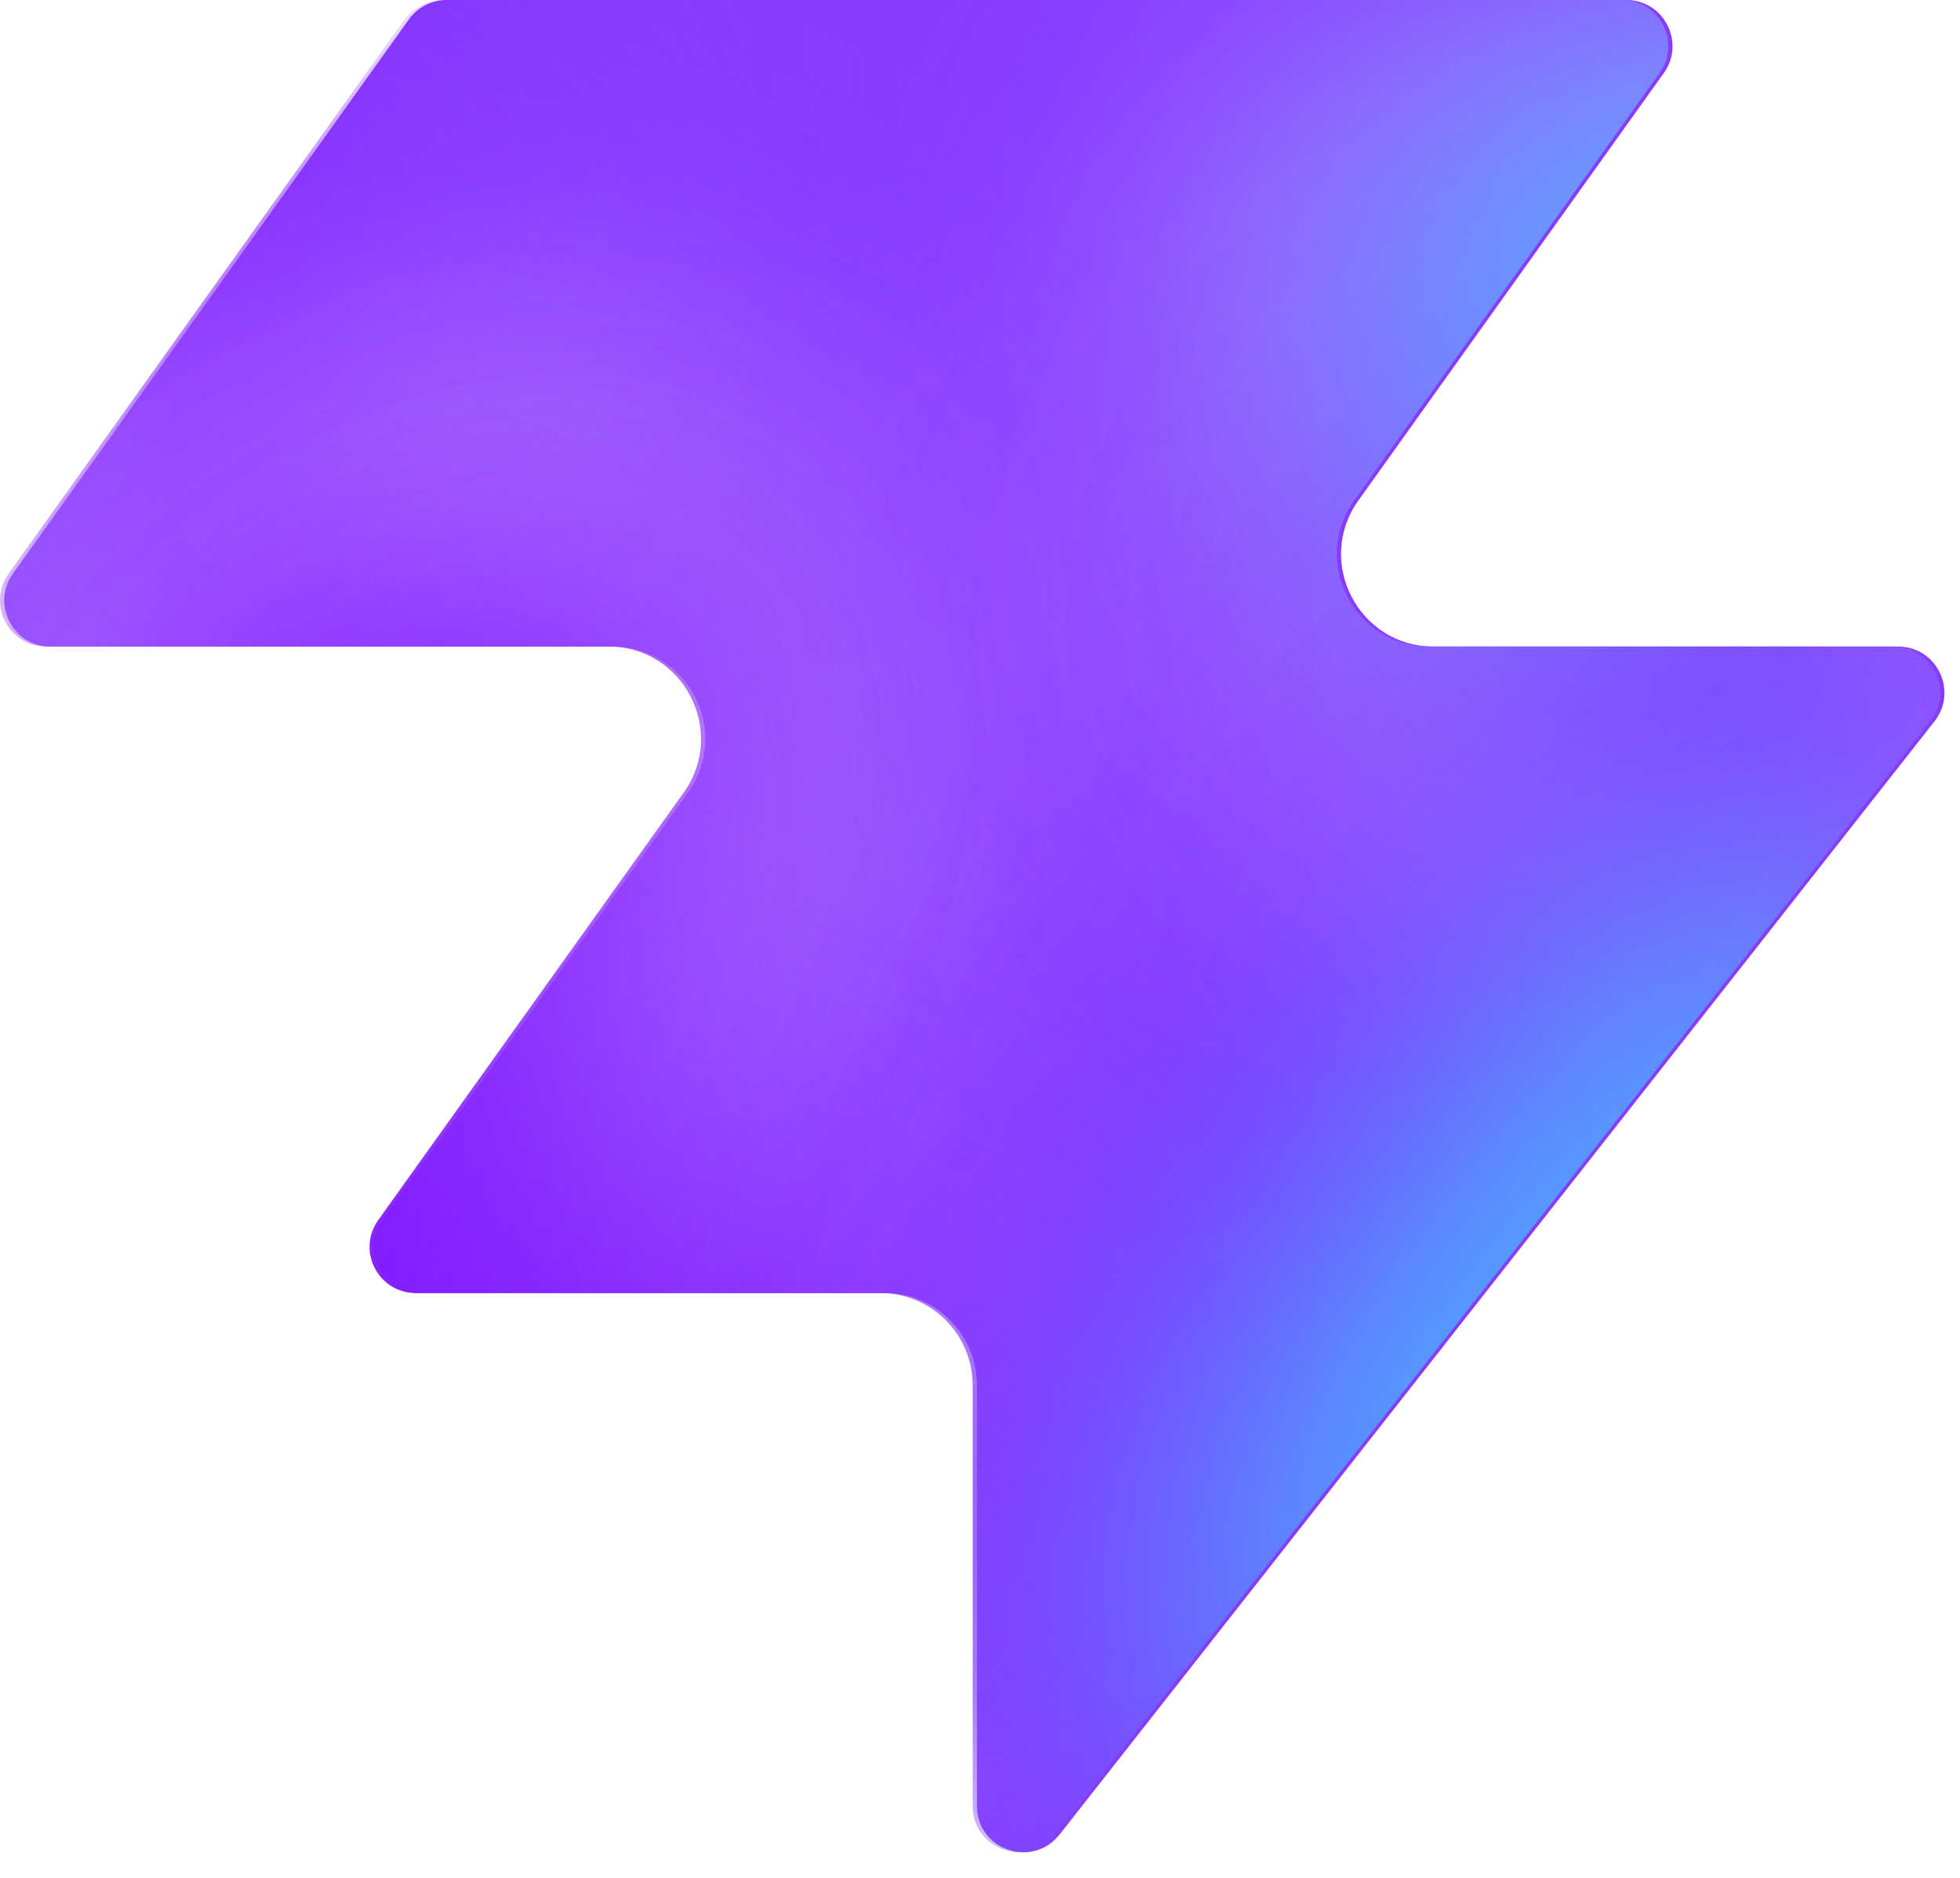
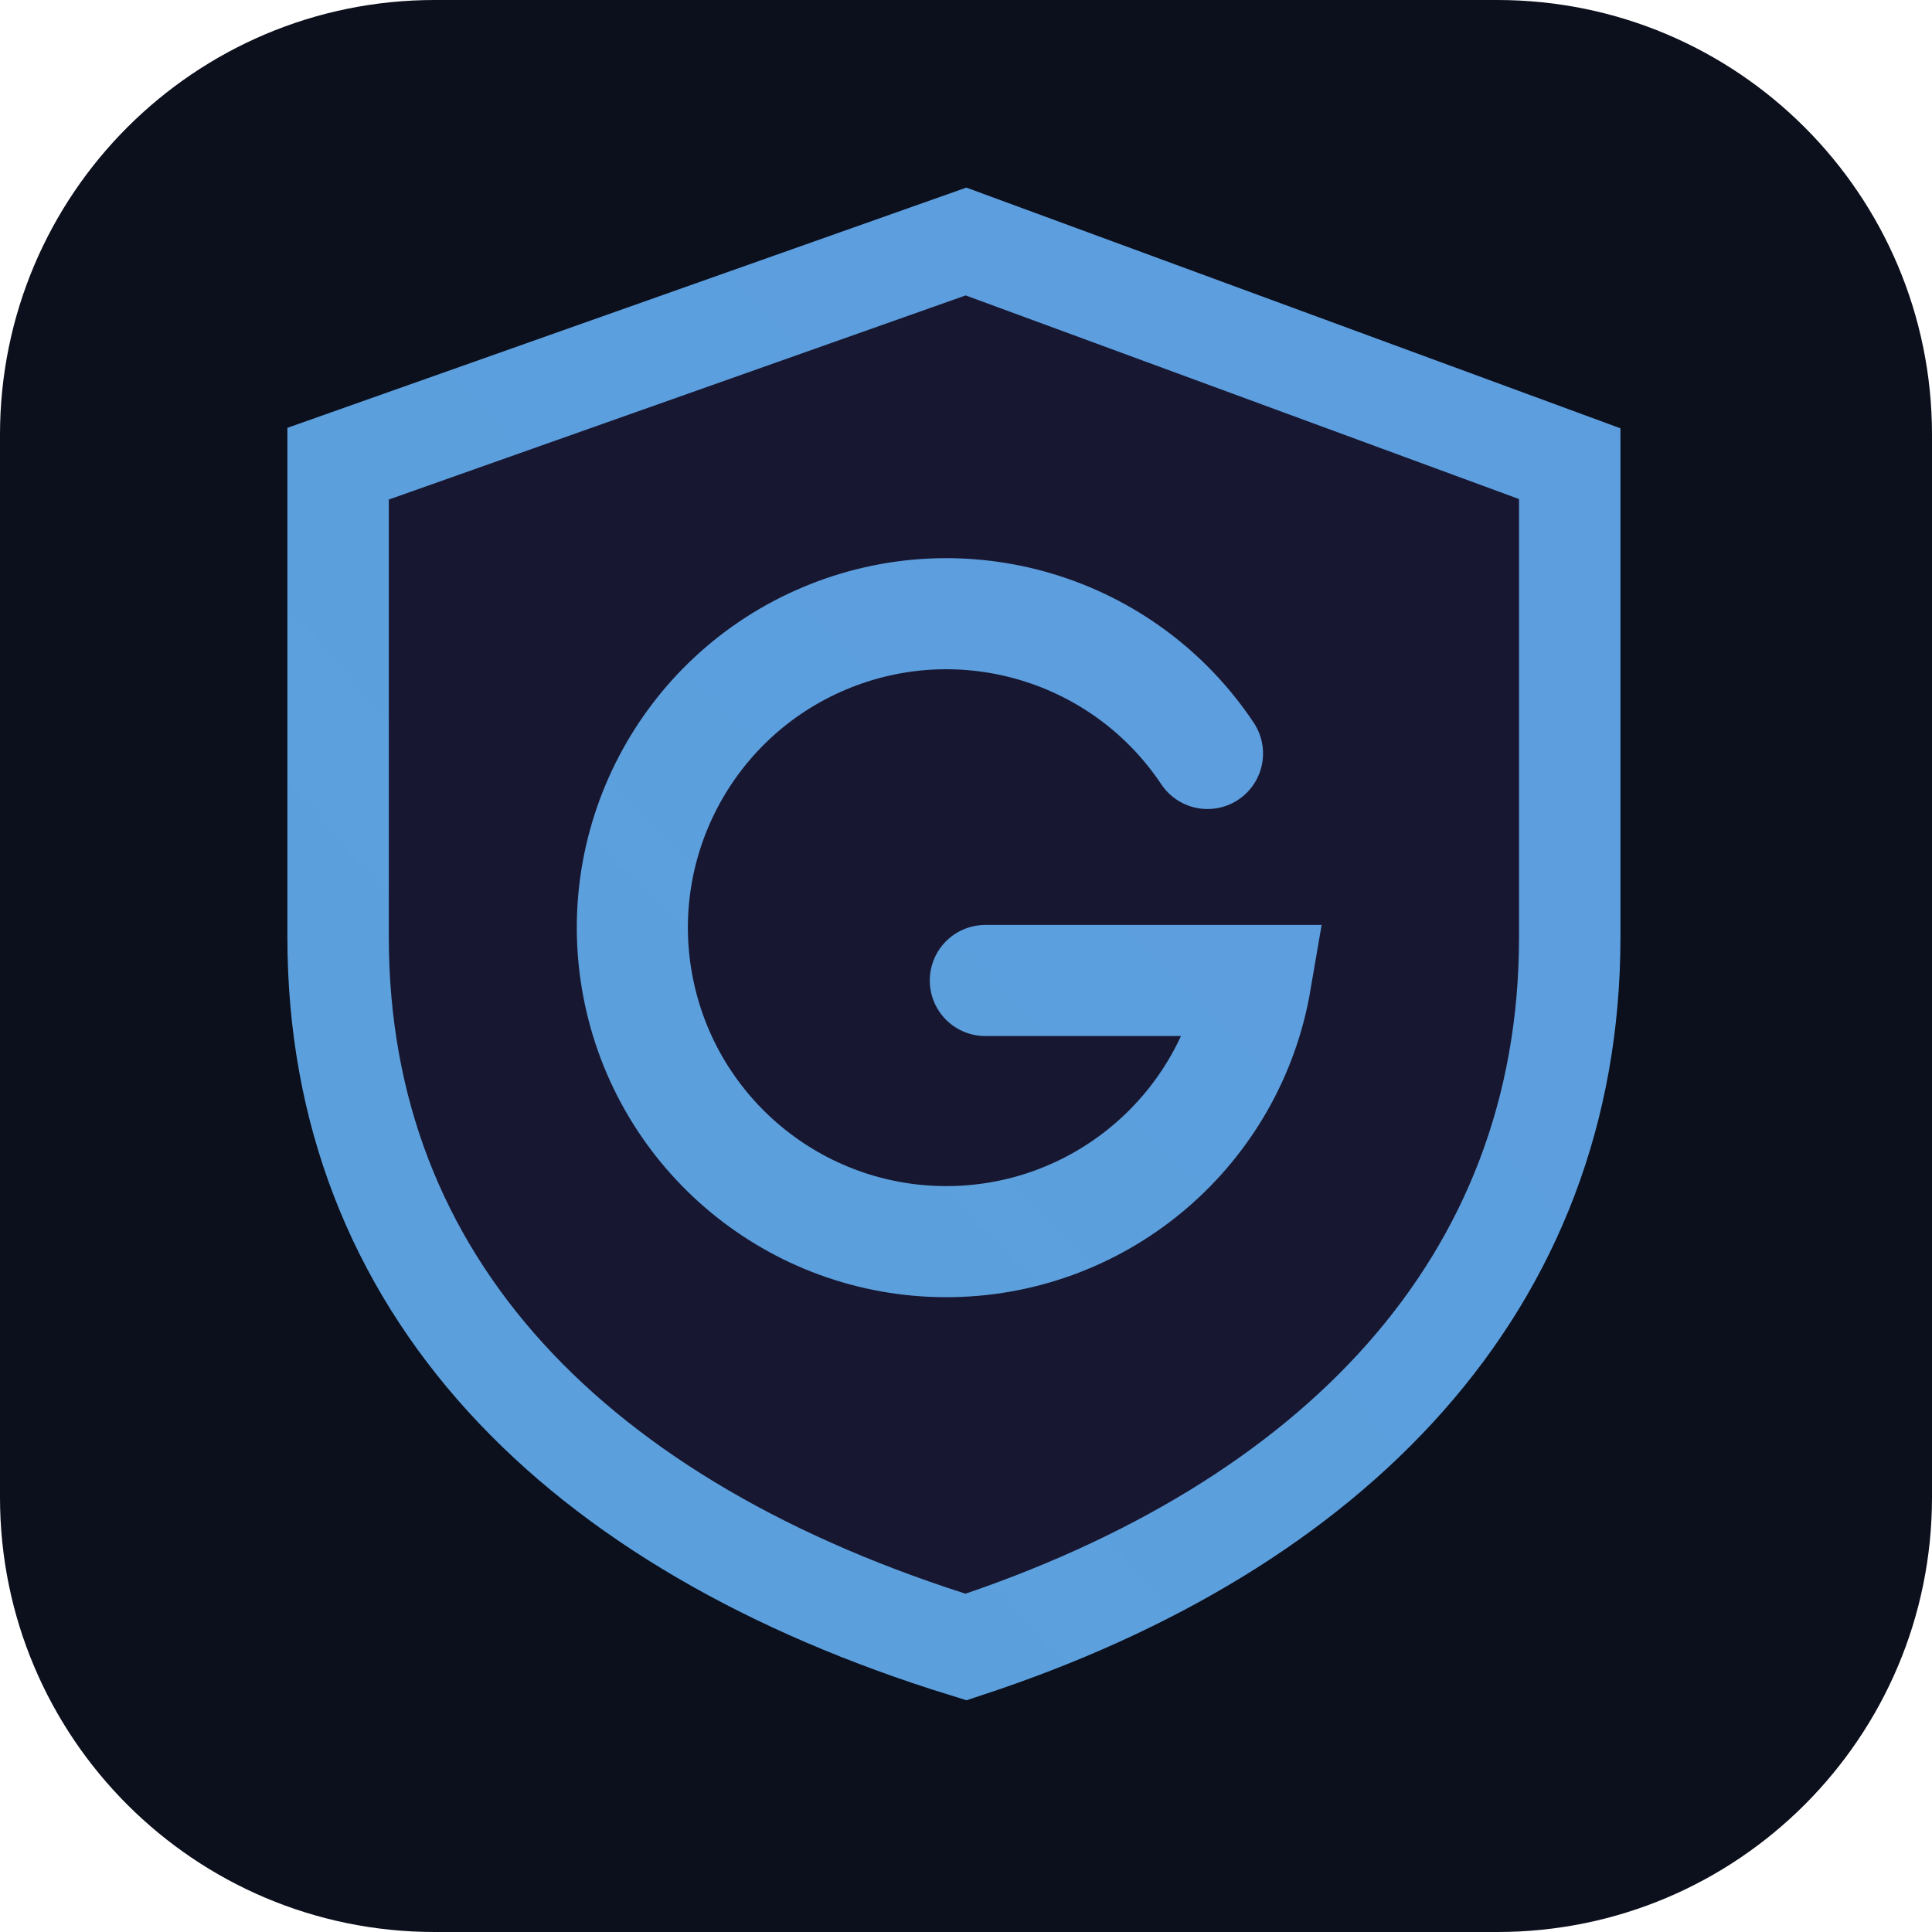
- <svg xmlns="http://www.w3.org/2000/svg" width="48" height="46" fill="none" viewBox="0 0 48 46">
-   <path fill="#863bff" d="M25.946 44.938c-.664.845-2.021.375-2.021-.698V33.937a2.26 2.26 0 0 0-2.262-2.262H10.287c-.92 0-1.456-1.04-.92-1.788l7.48-10.471c1.07-1.497 0-3.578-1.842-3.578H1.237c-.92 0-1.456-1.04-.92-1.788L10.013.474c.214-.297.556-.474.92-.474h28.894c.92 0 1.456 1.04.92 1.788l-7.48 10.471c-1.07 1.498 0 3.579 1.842 3.579h11.377c.943 0 1.473 1.088.89 1.83L25.947 44.94z" style="fill:#863bff;fill:color(display-p3 .525 .23 1);fill-opacity:1" />
-   <mask id="a" width="48" height="46" x="0" y="0" maskUnits="userSpaceOnUse" style="mask-type:alpha">
-     <path fill="#000" d="M25.842 44.938c-.664.844-2.021.375-2.021-.698V33.937a2.26 2.26 0 0 0-2.262-2.262H10.183c-.92 0-1.456-1.04-.92-1.788l7.48-10.471c1.07-1.498 0-3.579-1.842-3.579H1.133c-.92 0-1.456-1.04-.92-1.787L9.91.473c.214-.297.556-.474.92-.474h28.894c.92 0 1.456 1.04.92 1.788l-7.48 10.471c-1.07 1.498 0 3.578 1.842 3.578h11.377c.943 0 1.473 1.088.89 1.832L25.843 44.94z" style="fill:#000;fill-opacity:1" />
-   </mask>
-   <g mask="url(#a)">
-     <g filter="url(#b)">
-       <ellipse cx="5.508" cy="14.704" fill="#ede6ff" rx="5.508" ry="14.704" style="fill:#ede6ff;fill:color(display-p3 .927 .903 1);fill-opacity:1" transform="matrix(.00324 1 1 -.00324 -4.47 31.516)" />
-     </g>
-     <g filter="url(#c)">
-       <ellipse cx="10.399" cy="29.851" fill="#ede6ff" rx="10.399" ry="29.851" style="fill:#ede6ff;fill:color(display-p3 .927 .903 1);fill-opacity:1" transform="matrix(.00324 1 1 -.00324 -39.328 7.883)" />
-     </g>
-     <g filter="url(#d)">
-       <ellipse cx="5.508" cy="30.487" fill="#7e14ff" rx="5.508" ry="30.487" style="fill:#7e14ff;fill:color(display-p3 .492 .077 1);fill-opacity:1" transform="rotate(89.814 -25.913 -14.639)scale(1 -1)" />
-     </g>
-     <g filter="url(#e)">
-       <ellipse cx="5.508" cy="30.599" fill="#7e14ff" rx="5.508" ry="30.599" style="fill:#7e14ff;fill:color(display-p3 .492 .077 1);fill-opacity:1" transform="rotate(89.814 -32.644 -3.334)scale(1 -1)" />
-     </g>
-     <g filter="url(#f)">
-       <ellipse cx="5.508" cy="30.599" fill="#7e14ff" rx="5.508" ry="30.599" style="fill:#7e14ff;fill:color(display-p3 .492 .077 1);fill-opacity:1" transform="matrix(.00324 1 1 -.00324 -34.34 30.47)" />
-     </g>
-     <g filter="url(#g)">
-       <ellipse cx="14.072" cy="22.078" fill="#ede6ff" rx="14.072" ry="22.078" style="fill:#ede6ff;fill:color(display-p3 .927 .903 1);fill-opacity:1" transform="rotate(93.35 24.506 48.493)scale(-1 1)" />
-     </g>
-     <g filter="url(#h)">
-       <ellipse cx="3.47" cy="21.501" fill="#7e14ff" rx="3.47" ry="21.501" style="fill:#7e14ff;fill:color(display-p3 .492 .077 1);fill-opacity:1" transform="rotate(89.009 28.708 47.59)scale(-1 1)" />
-     </g>
-     <g filter="url(#i)">
-       <ellipse cx="3.47" cy="21.501" fill="#7e14ff" rx="3.47" ry="21.501" style="fill:#7e14ff;fill:color(display-p3 .492 .077 1);fill-opacity:1" transform="rotate(89.009 28.708 47.59)scale(-1 1)" />
-     </g>
-     <g filter="url(#j)">
-       <ellipse cx=".387" cy="8.972" fill="#7e14ff" rx="4.407" ry="29.108" style="fill:#7e14ff;fill:color(display-p3 .492 .077 1);fill-opacity:1" transform="rotate(39.51 .387 8.972)" />
-     </g>
-     <g filter="url(#k)">
-       <ellipse cx="47.523" cy="-6.092" fill="#7e14ff" rx="4.407" ry="29.108" style="fill:#7e14ff;fill:color(display-p3 .492 .077 1);fill-opacity:1" transform="rotate(37.892 47.523 -6.092)" />
-     </g>
-     <g filter="url(#l)">
-       <ellipse cx="41.412" cy="6.333" fill="#47bfff" rx="5.971" ry="9.665" style="fill:#47bfff;fill:color(display-p3 .28 .748 1);fill-opacity:1" transform="rotate(37.892 41.412 6.333)" />
-     </g>
-     <g filter="url(#m)">
-       <ellipse cx="-1.879" cy="38.332" fill="#7e14ff" rx="4.407" ry="29.108" style="fill:#7e14ff;fill:color(display-p3 .492 .077 1);fill-opacity:1" transform="rotate(37.892 -1.88 38.332)" />
-     </g>
-     <g filter="url(#n)">
-       <ellipse cx="-1.879" cy="38.332" fill="#7e14ff" rx="4.407" ry="29.108" style="fill:#7e14ff;fill:color(display-p3 .492 .077 1);fill-opacity:1" transform="rotate(37.892 -1.88 38.332)" />
-     </g>
-     <g filter="url(#o)">
-       <ellipse cx="35.651" cy="29.907" fill="#7e14ff" rx="4.407" ry="29.108" style="fill:#7e14ff;fill:color(display-p3 .492 .077 1);fill-opacity:1" transform="rotate(37.892 35.651 29.907)" />
-     </g>
-     <g filter="url(#p)">
-       <ellipse cx="38.418" cy="32.4" fill="#47bfff" rx="5.971" ry="15.297" style="fill:#47bfff;fill:color(display-p3 .28 .748 1);fill-opacity:1" transform="rotate(37.892 38.418 32.4)" />
-     </g>
-   </g>
+ <svg xmlns="http://www.w3.org/2000/svg" viewBox="0 0 40 40">
  <defs>
-     <filter id="b" width="60.045" height="41.654" x="-19.77" y="16.149" color-interpolation-filters="sRGB" filterUnits="userSpaceOnUse">
-       <feFlood flood-opacity="0" result="BackgroundImageFix" />
-       <feBlend in="SourceGraphic" in2="BackgroundImageFix" result="shape" />
-       <feGaussianBlur result="effect1_foregroundBlur_2002_17158" stdDeviation="7.659" />
-     </filter>
-     <filter id="c" width="90.34" height="51.437" x="-54.613" y="-7.533" color-interpolation-filters="sRGB" filterUnits="userSpaceOnUse">
-       <feFlood flood-opacity="0" result="BackgroundImageFix" />
-       <feBlend in="SourceGraphic" in2="BackgroundImageFix" result="shape" />
-       <feGaussianBlur result="effect1_foregroundBlur_2002_17158" stdDeviation="7.659" />
-     </filter>
-     <filter id="d" width="79.355" height="29.4" x="-49.64" y="2.03" color-interpolation-filters="sRGB" filterUnits="userSpaceOnUse">
-       <feFlood flood-opacity="0" result="BackgroundImageFix" />
-       <feBlend in="SourceGraphic" in2="BackgroundImageFix" result="shape" />
-       <feGaussianBlur result="effect1_foregroundBlur_2002_17158" stdDeviation="4.596" />
-     </filter>
-     <filter id="e" width="79.579" height="29.4" x="-45.045" y="20.029" color-interpolation-filters="sRGB" filterUnits="userSpaceOnUse">
-       <feFlood flood-opacity="0" result="BackgroundImageFix" />
-       <feBlend in="SourceGraphic" in2="BackgroundImageFix" result="shape" />
-       <feGaussianBlur result="effect1_foregroundBlur_2002_17158" stdDeviation="4.596" />
-     </filter>
-     <filter id="f" width="79.579" height="29.4" x="-43.513" y="21.178" color-interpolation-filters="sRGB" filterUnits="userSpaceOnUse">
-       <feFlood flood-opacity="0" result="BackgroundImageFix" />
-       <feBlend in="SourceGraphic" in2="BackgroundImageFix" result="shape" />
-       <feGaussianBlur result="effect1_foregroundBlur_2002_17158" stdDeviation="4.596" />
-     </filter>
-     <filter id="g" width="74.749" height="58.852" x="15.756" y="-17.901" color-interpolation-filters="sRGB" filterUnits="userSpaceOnUse">
-       <feFlood flood-opacity="0" result="BackgroundImageFix" />
-       <feBlend in="SourceGraphic" in2="BackgroundImageFix" result="shape" />
-       <feGaussianBlur result="effect1_foregroundBlur_2002_17158" stdDeviation="7.659" />
-     </filter>
-     <filter id="h" width="61.377" height="25.362" x="23.548" y="2.284" color-interpolation-filters="sRGB" filterUnits="userSpaceOnUse">
-       <feFlood flood-opacity="0" result="BackgroundImageFix" />
-       <feBlend in="SourceGraphic" in2="BackgroundImageFix" result="shape" />
-       <feGaussianBlur result="effect1_foregroundBlur_2002_17158" stdDeviation="4.596" />
-     </filter>
-     <filter id="i" width="61.377" height="25.362" x="23.548" y="2.284" color-interpolation-filters="sRGB" filterUnits="userSpaceOnUse">
-       <feFlood flood-opacity="0" result="BackgroundImageFix" />
-       <feBlend in="SourceGraphic" in2="BackgroundImageFix" result="shape" />
-       <feGaussianBlur result="effect1_foregroundBlur_2002_17158" stdDeviation="4.596" />
-     </filter>
-     <filter id="j" width="56.045" height="63.649" x="-27.636" y="-22.853" color-interpolation-filters="sRGB" filterUnits="userSpaceOnUse">
-       <feFlood flood-opacity="0" result="BackgroundImageFix" />
-       <feBlend in="SourceGraphic" in2="BackgroundImageFix" result="shape" />
-       <feGaussianBlur result="effect1_foregroundBlur_2002_17158" stdDeviation="4.596" />
-     </filter>
-     <filter id="k" width="54.814" height="64.646" x="20.116" y="-38.415" color-interpolation-filters="sRGB" filterUnits="userSpaceOnUse">
-       <feFlood flood-opacity="0" result="BackgroundImageFix" />
-       <feBlend in="SourceGraphic" in2="BackgroundImageFix" result="shape" />
-       <feGaussianBlur result="effect1_foregroundBlur_2002_17158" stdDeviation="4.596" />
-     </filter>
-     <filter id="l" width="33.541" height="35.313" x="24.641" y="-11.323" color-interpolation-filters="sRGB" filterUnits="userSpaceOnUse">
-       <feFlood flood-opacity="0" result="BackgroundImageFix" />
-       <feBlend in="SourceGraphic" in2="BackgroundImageFix" result="shape" />
-       <feGaussianBlur result="effect1_foregroundBlur_2002_17158" stdDeviation="4.596" />
-     </filter>
-     <filter id="m" width="54.814" height="64.646" x="-29.286" y="6.009" color-interpolation-filters="sRGB" filterUnits="userSpaceOnUse">
-       <feFlood flood-opacity="0" result="BackgroundImageFix" />
-       <feBlend in="SourceGraphic" in2="BackgroundImageFix" result="shape" />
-       <feGaussianBlur result="effect1_foregroundBlur_2002_17158" stdDeviation="4.596" />
-     </filter>
-     <filter id="n" width="54.814" height="64.646" x="-29.286" y="6.009" color-interpolation-filters="sRGB" filterUnits="userSpaceOnUse">
-       <feFlood flood-opacity="0" result="BackgroundImageFix" />
-       <feBlend in="SourceGraphic" in2="BackgroundImageFix" result="shape" />
-       <feGaussianBlur result="effect1_foregroundBlur_2002_17158" stdDeviation="4.596" />
-     </filter>
-     <filter id="o" width="54.814" height="64.646" x="8.244" y="-2.416" color-interpolation-filters="sRGB" filterUnits="userSpaceOnUse">
-       <feFlood flood-opacity="0" result="BackgroundImageFix" />
-       <feBlend in="SourceGraphic" in2="BackgroundImageFix" result="shape" />
-       <feGaussianBlur result="effect1_foregroundBlur_2002_17158" stdDeviation="4.596" />
-     </filter>
-     <filter id="p" width="39.409" height="43.623" x="18.713" y="10.588" color-interpolation-filters="sRGB" filterUnits="userSpaceOnUse">
-       <feFlood flood-opacity="0" result="BackgroundImageFix" />
-       <feBlend in="SourceGraphic" in2="BackgroundImageFix" result="shape" />
-       <feGaussianBlur result="effect1_foregroundBlur_2002_17158" stdDeviation="4.596" />
-     </filter>
+     <linearGradient id="g" x1="0" y1="40" x2="40" y2="0">
+       <stop offset="0" stop-color="#2de2c5" />
+       <stop offset="1" stop-color="#8b5cf6" />
+     </linearGradient>
  </defs>
+   <rect width="40" height="40" rx="9" fill="#0c0f1c" />
+   <path d="M20 5 32.5 9.6v9.8c0 7.2-4.9 12.2-12.5 14.7C11.9 31.6 7 26.6 7 19.4V9.6L20 5Z" stroke="url(#g)" stroke-width="2.1" fill="rgba(139,92,246,.1)" />
+   <path d="M25 15.6A6.5 6.5 0 1 0 26 20.3h-5.6" stroke="url(#g)" stroke-width="2.3" stroke-linecap="round" fill="none" />
</svg>
